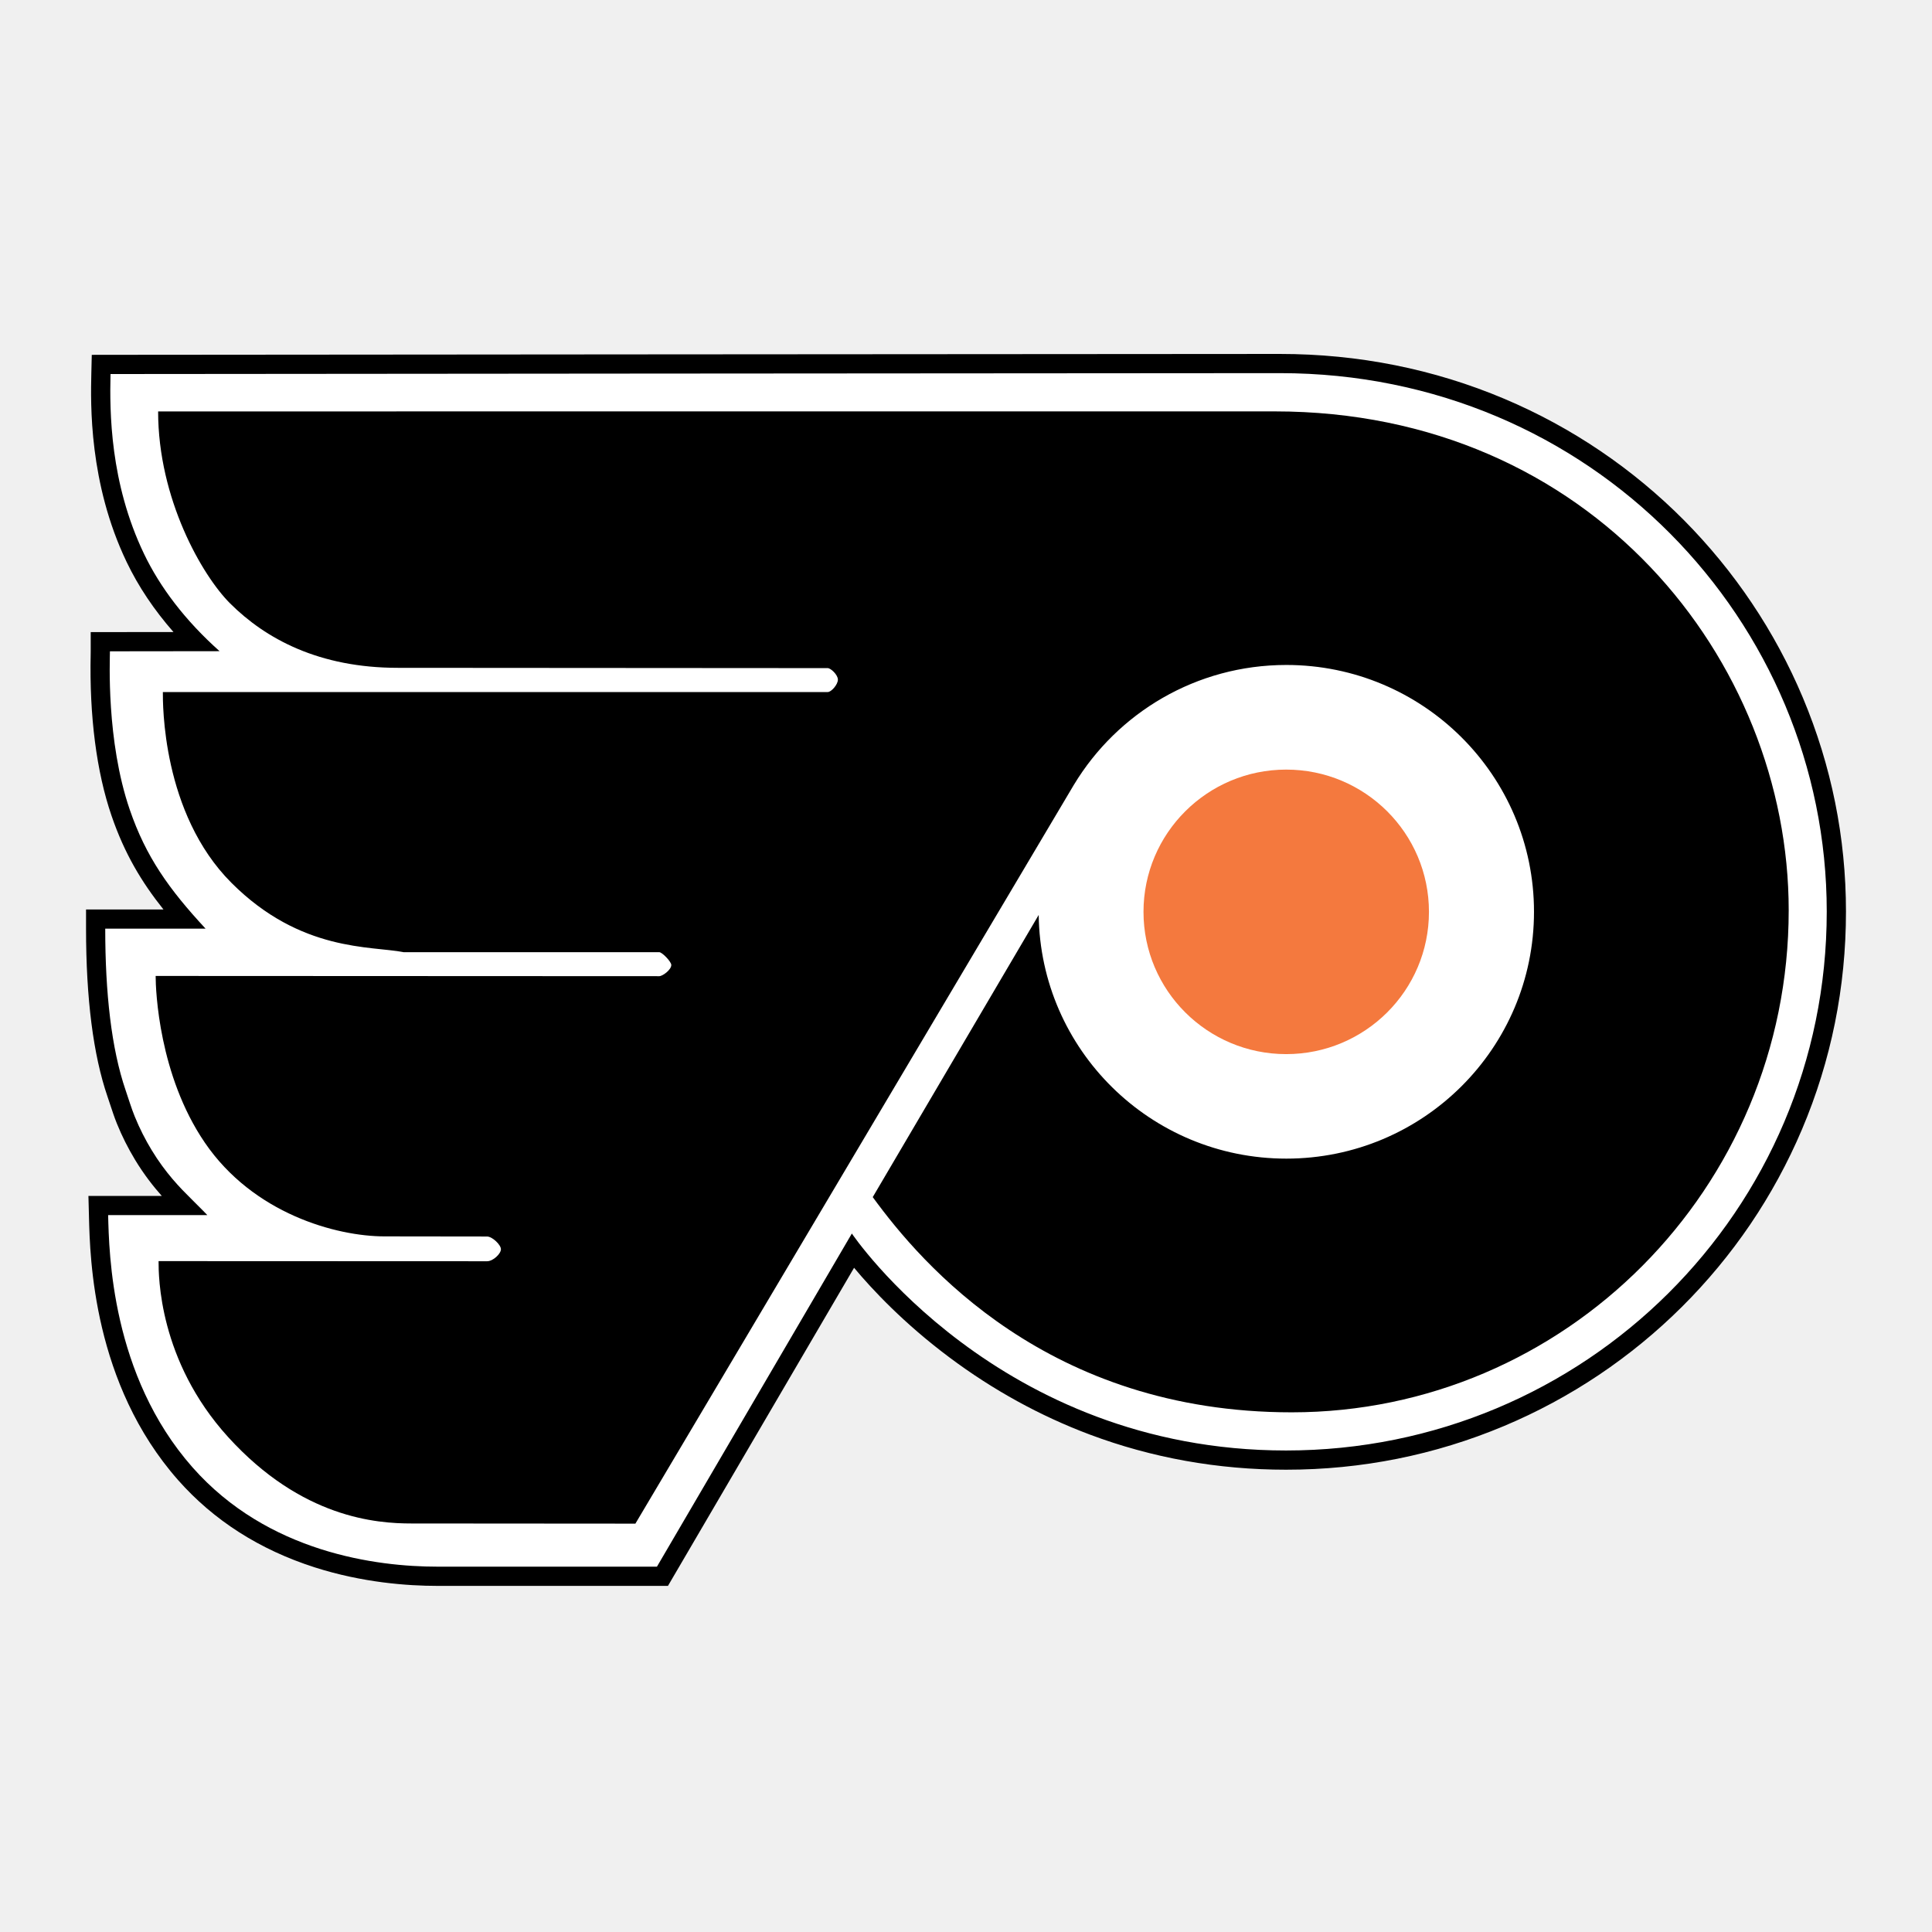
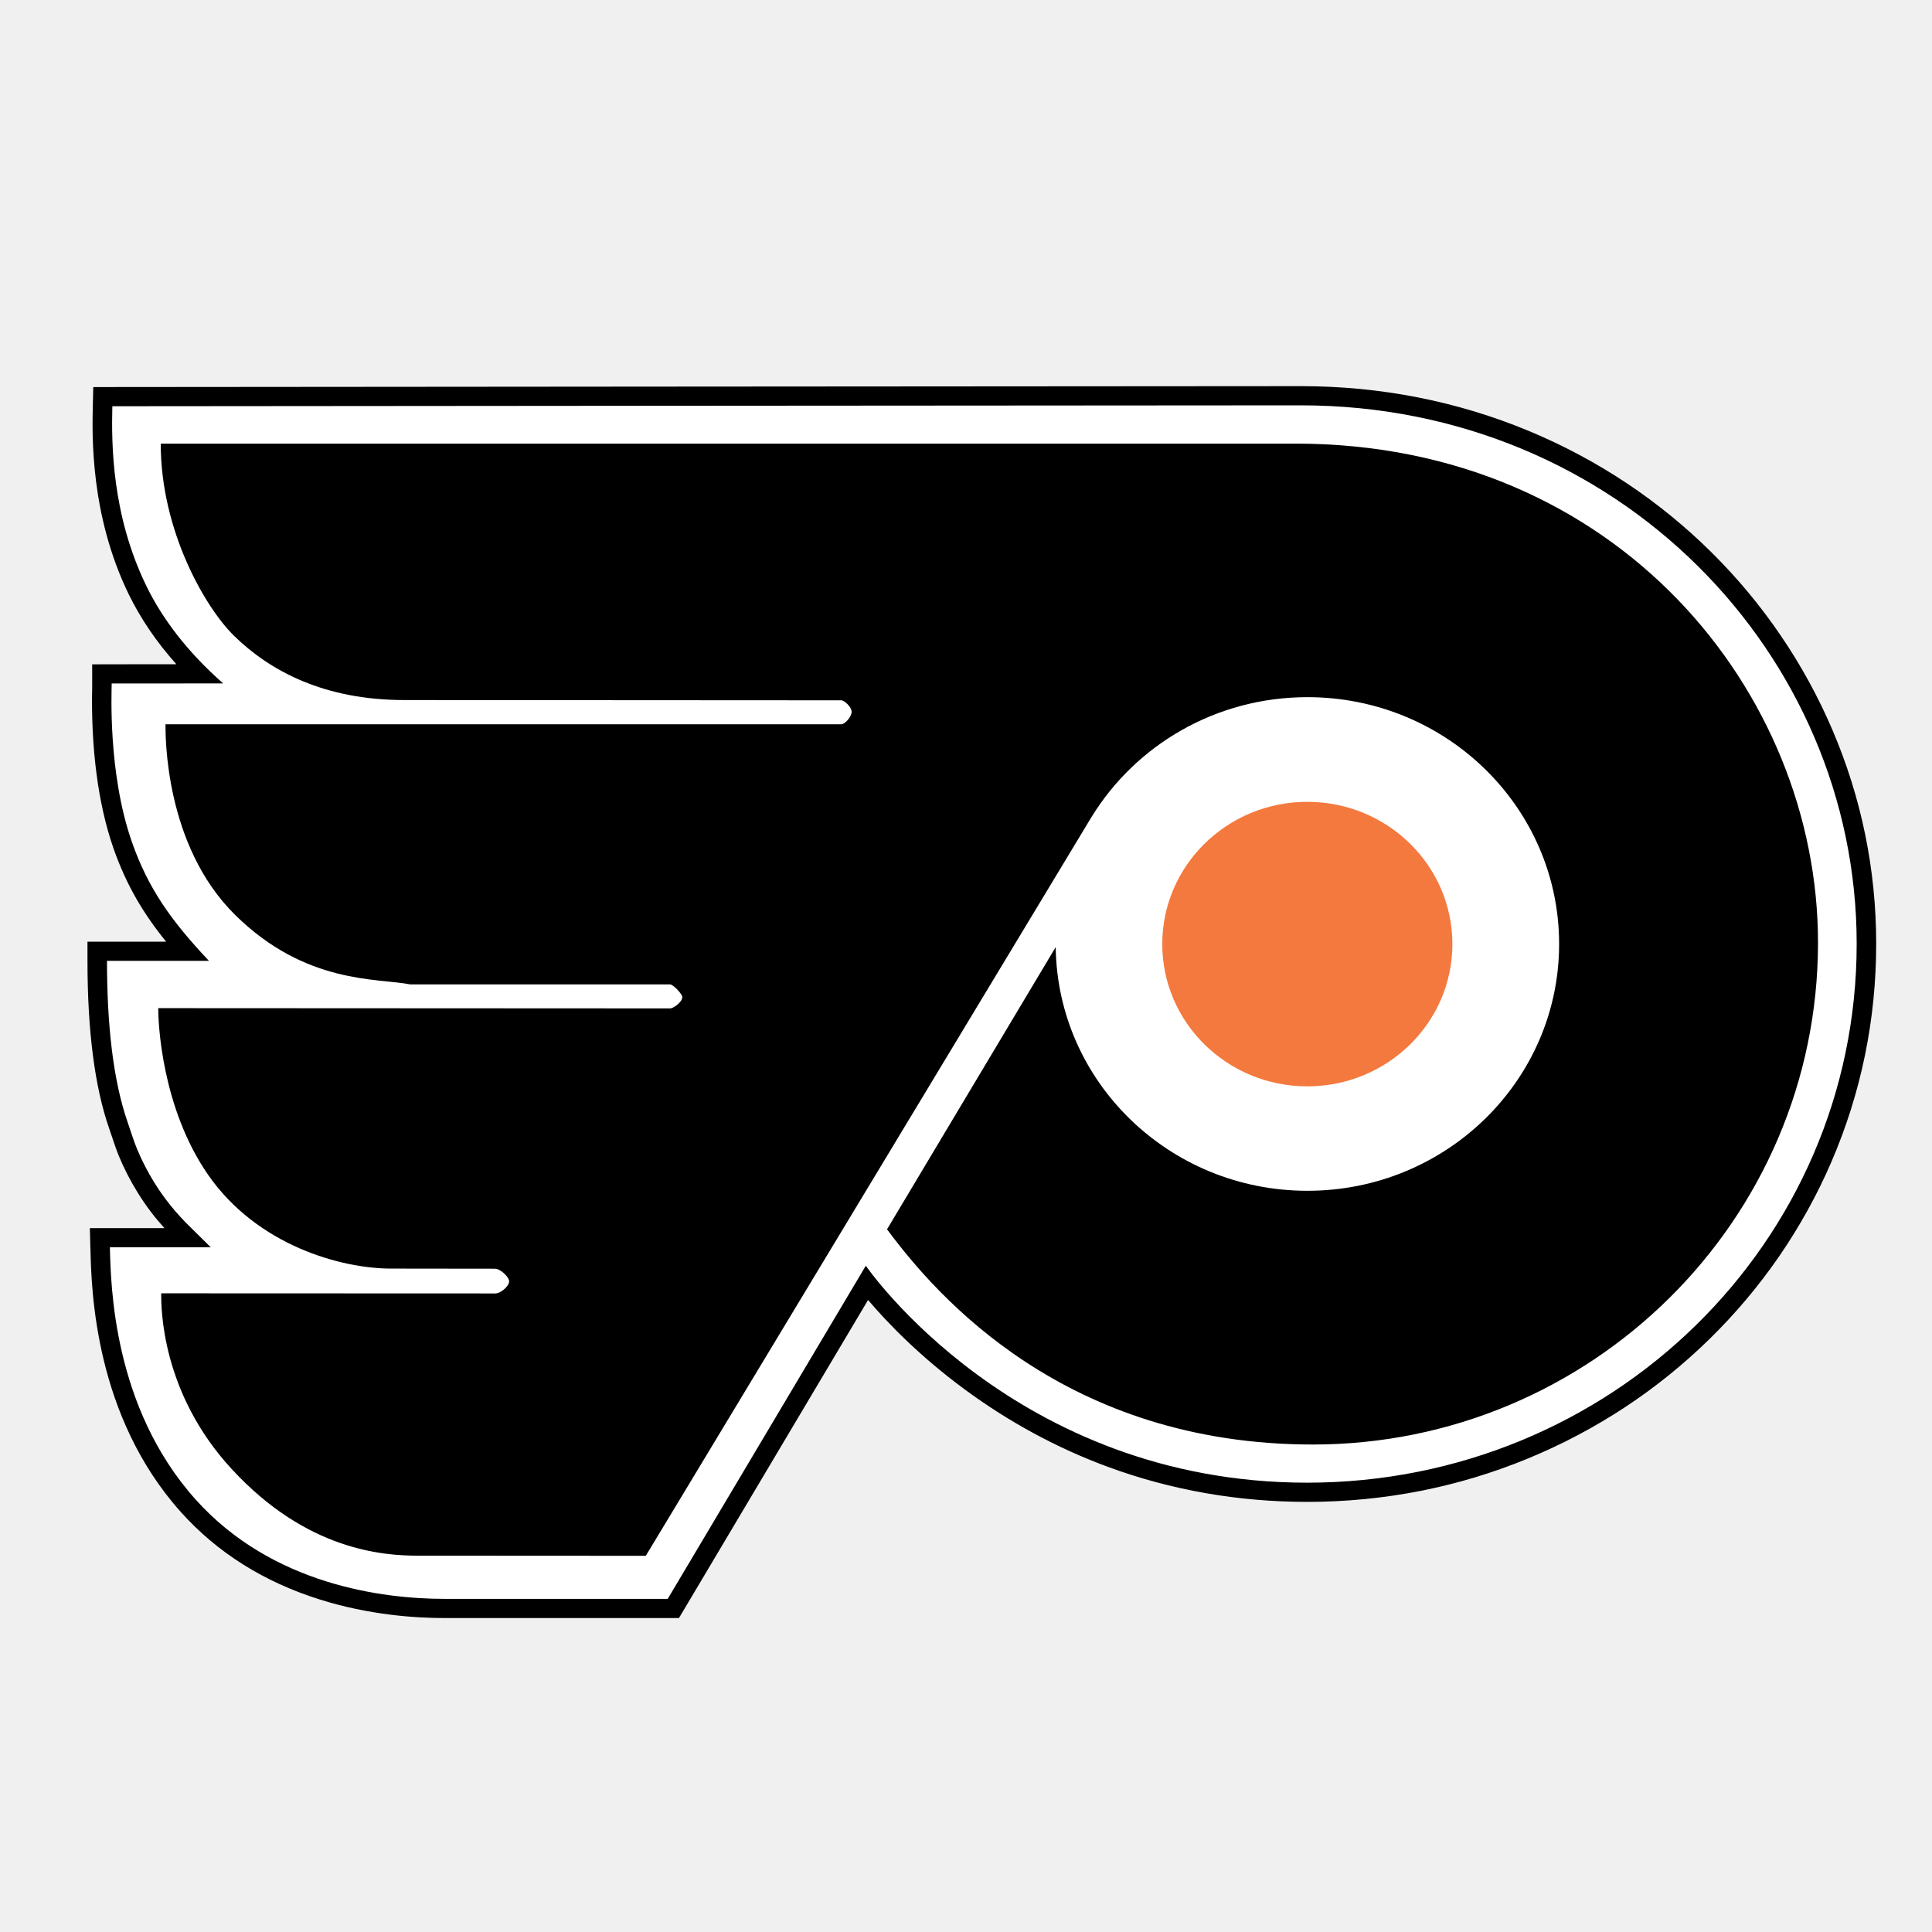
- <svg xmlns="http://www.w3.org/2000/svg" xmlns:xlink="http://www.w3.org/1999/xlink" width="60px" height="60px" viewBox="0 0 60 60" version="1.1">
+ <svg xmlns="http://www.w3.org/2000/svg" xmlns:xlink="http://www.w3.org/1999/xlink" width="30px" height="30px" viewBox="0 0 30 30" version="1.1">
  <defs>
-     <polygon id="path-1" points="0 59.635 59.635 59.635 59.635 0 0 0" />
+     <polygon id="path-1" points="0 29.818 30.307 29.818 30.307 0 0 0" />
  </defs>
  <g id="Page-1" stroke="none" stroke-width="1" fill="none" fill-rule="evenodd">
-     <g id="Artboard">
+     <g id="Artboard-Copy">
      <g id="flyers">
-         <g id="g11" transform="translate(29.90891, 30.12146) scale(1, -1) translate(-29.90891, -30.12146) translate(0, 0.060729)">
-           <g id="g13" transform="translate(0.182286, 0.243006)">
-             <g id="g15-Clipped">
-               <mask id="mask-2" fill="white">
-                 <use xlink:href="#path-1" />
-               </mask>
-               <g id="path19" />
-               <g id="g15" mask="url(#mask-2)">
-                 <g transform="translate(2.47487, 10.64492)">
-                   <g id="g21" transform="translate(0.294041, 0.341681)">
-                     <path d="M17.622,0 L17.451,0 L10.63,0 C8.757,0 5.248,0.414 2.802,3.187 C0.237,6.095 0.141,9.909 0.11,11.162 L0.109,11.209 L0.101,11.515 L0.407,11.515 L2.772,11.515 C2.768,11.518 2.765,11.522 2.761,11.525 C2.38,11.902 1.938,12.364 1.501,13.084 C1.291,13.43 1.103,13.806 0.955,14.171 C0.879,14.36 0.818,14.544 0.754,14.739 C0.726,14.823 0.699,14.908 0.669,14.995 C0.238,16.252 0.019,17.974 0.019,20.112 L0.019,20.41 L0.317,20.41 L2.763,20.41 C1.902,21.399 1.259,22.361 0.796,23.713 C0.339,25.041 0.121,26.745 0.163,28.639 C0.164,28.68 0.164,28.709 0.164,28.726 L0.164,29.023 L0.462,29.024 L3.121,29.027 C2.318,29.839 1.69,30.711 1.251,31.627 C0.106,34.016 0.162,36.434 0.183,37.344 L0.19,37.635 L0.481,37.635 C0.801,37.635 32.584,37.662 36.799,37.662 C41.501,37.662 45.88,35.861 49.13,32.591 C50.688,31.023 51.91,29.2 52.763,27.171 C53.636,25.093 54.079,22.897 54.079,20.644 C54.079,18.332 53.626,16.093 52.735,13.99 C51.874,11.96 50.641,10.139 49.07,8.577 C47.502,7.017 45.674,5.793 43.637,4.939 C41.532,4.056 39.295,3.608 36.988,3.608 C34.91,3.608 32.895,3.969 31,4.68 C29.483,5.249 28.04,6.042 26.71,7.037 C25.054,8.276 23.999,9.505 23.533,10.104 L17.709,0.148 L17.622,0 L17.622,0 Z" id="path23" fill="#FFFFFF" />
-                   </g>
-                   <g id="g25" transform="translate(0.00003, 0.016146)">
-                     <path d="M37.093,38.286 C32.878,38.286 1.095,38.259 0.775,38.259 L0.193,38.258 L0.179,37.676 C0.158,36.746 0.1,34.277 1.276,31.824 C1.639,31.066 2.126,30.339 2.73,29.65 L0.756,29.648 L0.16,29.647 L0.16,29.051 C0.16,29.04 0.159,29.005 0.159,28.971 C0.116,27.042 0.34,25.303 0.808,23.941 C1.209,22.771 1.738,21.887 2.419,21.034 L0.611,21.034 L0.015,21.034 L0.015,20.438 C0.015,18.266 0.239,16.512 0.681,15.224 C0.71,15.139 0.738,15.054 0.765,14.972 C0.828,14.781 0.893,14.583 0.973,14.385 C1.126,14.005 1.322,13.615 1.54,13.255 C1.821,12.792 2.114,12.422 2.367,12.138 L0.701,12.138 L0.089,12.138 L0.105,11.527 L0.106,11.48 C0.138,10.2 0.236,6.304 2.872,3.315 C3.977,2.063 5.404,1.151 7.115,0.603 C8.602,0.127 10.008,0.027 10.924,0.027 L17.745,0.027 L18.087,0.027 L18.26,0.323 L23.867,9.906 C24.43,9.232 25.414,8.179 26.826,7.124 C28.178,6.112 29.646,5.305 31.189,4.726 C33.118,4.002 35.168,3.635 37.282,3.635 C39.629,3.635 41.905,4.091 44.047,4.99 C45.078,5.422 46.071,5.957 47.001,6.581 C47.922,7.199 48.788,7.909 49.574,8.691 C50.362,9.474 51.076,10.336 51.699,11.253 C52.327,12.179 52.867,13.171 53.303,14.199 C54.211,16.339 54.671,18.617 54.671,20.969 C54.671,23.262 54.22,25.497 53.332,27.612 C52.902,28.636 52.369,29.624 51.748,30.549 C51.13,31.471 50.419,32.338 49.636,33.127 C48.847,33.92 47.979,34.64 47.053,35.267 C46.114,35.904 45.107,36.451 44.061,36.893 C41.872,37.817 39.528,38.286 37.093,38.286 M37.093,37.69 C46.77,37.69 54.074,29.974 54.074,20.969 C54.074,11.672 46.551,4.232 37.282,4.232 C28.329,4.232 23.798,10.97 23.798,10.97 L17.745,0.624 L10.924,0.624 C9.048,0.624 5.661,1.055 3.32,3.71 C0.794,6.574 0.731,10.372 0.701,11.542 L3.782,11.542 C3.782,11.542 3.617,11.715 3.265,12.063 C2.942,12.382 2.487,12.844 2.05,13.565 C1.865,13.869 1.679,14.229 1.526,14.608 C1.42,14.869 1.342,15.134 1.245,15.417 C0.801,16.711 0.611,18.445 0.611,20.438 L3.727,20.438 C2.586,21.669 1.875,22.669 1.372,24.135 C0.636,26.279 0.757,28.813 0.757,29.051 L4.162,29.055 C3.095,30.007 2.314,31.037 1.814,32.081 C0.755,34.291 0.748,36.495 0.775,37.662 C0.775,37.662 32.829,37.69 37.093,37.69" id="path27" fill="#000000" />
-                   </g>
-                   <g id="g29" transform="translate(2.165512, 1.959233)">
-                     <path d="M34.767,34.559 C30.786,34.559 0.088,34.558 0.088,34.558 C0.088,31.838 1.456,29.464 2.318,28.601 C3.426,27.494 5.086,26.595 7.535,26.595 C7.535,26.595 20.833,26.586 20.884,26.586 C20.975,26.586 21.199,26.381 21.199,26.228 C21.199,26.076 20.995,25.843 20.884,25.843 L0.235,25.843 C0.235,25.506 0.2,22.082 2.367,19.916 C4.522,17.761 6.71,17.965 7.712,17.764 L15.651,17.764 C15.74,17.764 16.025,17.471 16.025,17.366 C16.025,17.217 15.755,17.019 15.651,17.019 L0.011,17.026 C0.011,16.576 0.11,13.944 1.536,11.853 C3.041,9.643 5.621,8.938 7.123,8.938 C7.123,8.938 10.138,8.934 10.302,8.934 C10.466,8.934 10.734,8.677 10.734,8.539 C10.734,8.397 10.488,8.166 10.306,8.166 C10.123,8.166 0.102,8.17 0.102,8.17 C0.102,7.717 0.101,5.085 2.262,2.706 C4.553,0.185 6.88,0.022 7.958,0.022 L14.91,0.017 L28.533,22.971 L28.533,22.97 C29.879,25.196 32.328,26.684 35.125,26.684 C39.373,26.684 42.817,23.252 42.817,19.019 C42.817,14.785 39.373,11.353 35.125,11.353 C30.91,11.353 27.487,14.733 27.435,18.921 L22.281,10.158 C23.806,8.066 27.735,3.474 35.293,3.474 C43.765,3.474 50.727,10.417 50.727,19.065 C50.727,26.83 44.594,34.559 34.767,34.559" id="path31" fill="#000000" />
-                   </g>
-                   <g id="g33" transform="translate(32.83428, 16.53269)">
-                     <path d="M8.886,4.443 C8.886,2.003 6.901,0.025 4.453,0.025 C2.006,0.025 0.021,2.003 0.021,4.443 C0.021,6.883 2.006,8.861 4.453,8.861 C6.901,8.861 8.886,6.883 8.886,4.443" id="path35" fill="#F4793E" />
+         <g id="Page-1">
+           <g id="Artboard">
+             <g id="flyers">
+               <g id="g11" transform="translate(15.5, 15.34109) scale(1, -1) translate(-15.5, -15.34109) translate(0, 0.091093)">
+                 <g id="g13" transform="translate(0.092637, 0.121503)">
+                   <g id="g15-Clipped">
+                     <g>
+                       <mask id="mask-2" fill="white">
+                         <use xlink:href="#path-1" />
+                       </mask>
+                       <g id="path-1" />
+                       <g id="g15" mask="url(#mask-2)">
+                         <g transform="translate(1.016393, 5)" id="Group">
+                           <g transform="translate(0.241327, 0.322462)">
+                             <g id="g21" transform="translate(0.149431, 0.170841)" fill="#FFFFFF">
+                               <path d="M8.956,0 L8.869,0 L5.402,0 C4.45,0 2.667,0.207 1.424,1.594 C0.121,3.047 0.072,4.954 0.056,5.581 L0.055,5.604 L0.051,5.757 L0.207,5.757 L1.409,5.757 C1.407,5.759 1.405,5.761 1.403,5.763 C1.21,5.951 0.985,6.182 0.763,6.542 C0.656,6.715 0.56,6.903 0.485,7.086 C0.447,7.18 0.416,7.272 0.383,7.37 C0.369,7.412 0.355,7.454 0.34,7.497 C0.121,8.126 0.01,8.987 0.01,10.056 L0.01,10.205 L0.161,10.205 L1.404,10.205 C0.967,10.699 0.64,11.181 0.404,11.856 C0.173,12.521 0.061,13.373 0.083,14.32 C0.083,14.34 0.084,14.354 0.084,14.363 L0.084,14.512 L0.235,14.512 L1.586,14.513 C1.178,14.919 0.859,15.355 0.636,15.814 C0.054,17.008 0.082,18.217 0.093,18.672 L0.096,18.817 L0.244,18.817 C0.407,18.818 16.559,18.831 18.701,18.831 C21.091,18.831 23.316,17.931 24.968,16.295 C25.76,15.512 26.381,14.6 26.814,13.585 C27.258,12.546 27.483,11.448 27.483,10.322 C27.483,9.166 27.253,8.047 26.8,6.995 C26.362,5.98 25.736,5.069 24.937,4.289 C24.14,3.509 23.211,2.897 22.176,2.47 C21.107,2.028 19.97,1.804 18.797,1.804 C17.741,1.804 16.717,1.984 15.754,2.34 C14.983,2.624 14.25,3.021 13.574,3.518 C12.732,4.138 12.196,4.752 11.959,5.052 L8.999,0.074 L8.956,0 L8.956,0 L8.956,0 Z" id="path23" />
+                             </g>
+                             <g id="g25" transform="translate(0.000015, 0.008073)" fill="#000000">
+                               <path d="M18.851,19.143 C16.708,19.143 0.557,19.129 0.394,19.129 L0.098,19.129 L0.091,18.838 C0.08,18.373 0.051,17.139 0.648,15.912 C0.833,15.533 1.08,15.169 1.388,14.825 L0.384,14.824 L0.081,14.823 L0.081,14.526 C0.081,14.52 0.081,14.502 0.081,14.486 C0.059,13.521 0.173,12.652 0.41,11.971 C0.614,11.386 0.883,10.944 1.229,10.517 L0.311,10.517 L0.008,10.517 L0.008,10.219 C0.008,9.133 0.121,8.256 0.346,7.612 C0.361,7.57 0.375,7.527 0.389,7.486 C0.421,7.39 0.454,7.291 0.494,7.192 C0.572,7.003 0.672,6.807 0.783,6.628 C0.925,6.396 1.074,6.211 1.203,6.069 L0.356,6.069 L0.045,6.069 L0.053,5.763 L0.054,5.74 C0.07,5.1 0.12,3.152 1.46,1.658 C2.021,1.032 2.746,0.575 3.616,0.302 C4.372,0.064 5.086,0.014 5.552,0.014 L9.018,0.014 L9.192,0.014 L9.28,0.161 L12.129,4.953 C12.415,4.616 12.915,4.09 13.633,3.562 C14.32,3.056 15.066,2.652 15.85,2.363 C16.831,2.001 17.872,1.818 18.947,1.818 C20.139,1.818 21.296,2.045 22.384,2.495 C22.908,2.711 23.413,2.979 23.886,3.29 C24.354,3.599 24.794,3.954 25.194,4.346 C25.594,4.737 25.957,5.168 26.273,5.626 C26.592,6.09 26.867,6.585 27.088,7.099 C27.55,8.17 27.783,9.309 27.783,10.485 C27.783,11.631 27.555,12.749 27.103,13.806 C26.884,14.318 26.614,14.812 26.298,15.274 C25.984,15.736 25.623,16.169 25.225,16.563 C24.824,16.96 24.383,17.32 23.912,17.634 C23.435,17.952 22.923,18.225 22.392,18.446 C21.279,18.909 20.088,19.143 18.851,19.143 M18.851,18.845 C23.769,18.845 27.48,14.987 27.48,10.485 C27.48,5.836 23.657,2.116 18.947,2.116 C14.397,2.116 12.094,5.485 12.094,5.485 L9.018,0.312 L5.552,0.312 C4.598,0.312 2.877,0.528 1.687,1.855 C0.403,3.287 0.371,5.186 0.356,5.771 L1.922,5.771 C1.922,5.771 1.838,5.857 1.659,6.031 C1.495,6.191 1.264,6.422 1.042,6.782 C0.948,6.935 0.853,7.114 0.775,7.304 C0.722,7.434 0.682,7.567 0.633,7.709 C0.407,8.356 0.311,9.222 0.311,10.219 L1.894,10.219 C1.314,10.835 0.953,11.335 0.697,12.067 C0.323,13.139 0.384,14.406 0.384,14.526 L2.115,14.527 C1.573,15.004 1.176,15.518 0.922,16.041 C0.384,17.146 0.38,18.247 0.394,18.831 C0.394,18.831 16.684,18.845 18.851,18.845" id="path27" />
+                             </g>
+                             <g id="g29" transform="translate(1.100506, 0.979617)" fill="#000000">
+                               <path d="M17.669,17.279 C15.645,17.279 0.045,17.279 0.045,17.279 C0.045,15.919 0.74,14.732 1.178,14.3 C1.741,13.747 2.585,13.297 3.829,13.297 C3.829,13.297 10.587,13.293 10.613,13.293 C10.659,13.293 10.773,13.191 10.773,13.114 C10.773,13.038 10.67,12.921 10.613,12.921 L0.119,12.921 C0.119,12.753 0.102,11.041 1.203,9.958 C2.298,8.88 3.41,8.982 3.919,8.882 L7.954,8.882 C7.999,8.882 8.144,8.735 8.144,8.683 C8.144,8.609 8.007,8.509 7.954,8.509 L0.006,8.513 C0.006,8.288 0.056,6.972 0.78,5.926 C1.546,4.822 2.856,4.469 3.62,4.469 C3.62,4.469 5.152,4.467 5.235,4.467 C5.319,4.467 5.455,4.339 5.455,4.27 C5.455,4.199 5.33,4.083 5.237,4.083 C5.145,4.083 0.052,4.085 0.052,4.085 C0.052,3.858 0.051,2.542 1.15,1.353 C2.314,0.092 3.496,0.011 4.044,0.011 L7.577,0.009 L14.501,11.486 L14.501,11.485 C15.185,12.598 16.429,13.342 17.851,13.342 C20.009,13.342 21.759,11.626 21.759,9.509 C21.759,7.393 20.009,5.677 17.851,5.677 C15.708,5.677 13.969,7.366 13.942,9.461 L11.323,5.079 C12.098,4.033 14.095,1.737 17.936,1.737 C22.241,1.737 25.779,5.208 25.779,9.532 C25.779,13.415 22.663,17.279 17.669,17.279" id="path31" />
+                             </g>
+                             <g id="g33" transform="translate(16.68627, 8.266343)" fill="#F4793E">
+                               <path d="M4.516,2.221 C4.516,1.001 3.507,0.012 2.263,0.012 C1.019,0.012 0.011,1.001 0.011,2.221 C0.011,3.441 1.019,4.43 2.263,4.43 C3.507,4.43 4.516,3.441 4.516,2.221" id="path35" />
+                             </g>
+                           </g>
+                         </g>
+                       </g>
+                     </g>
                  </g>
                </g>
              </g>
            </g>
          </g>
        </g>
      </g>
    </g>
  </g>
</svg>
